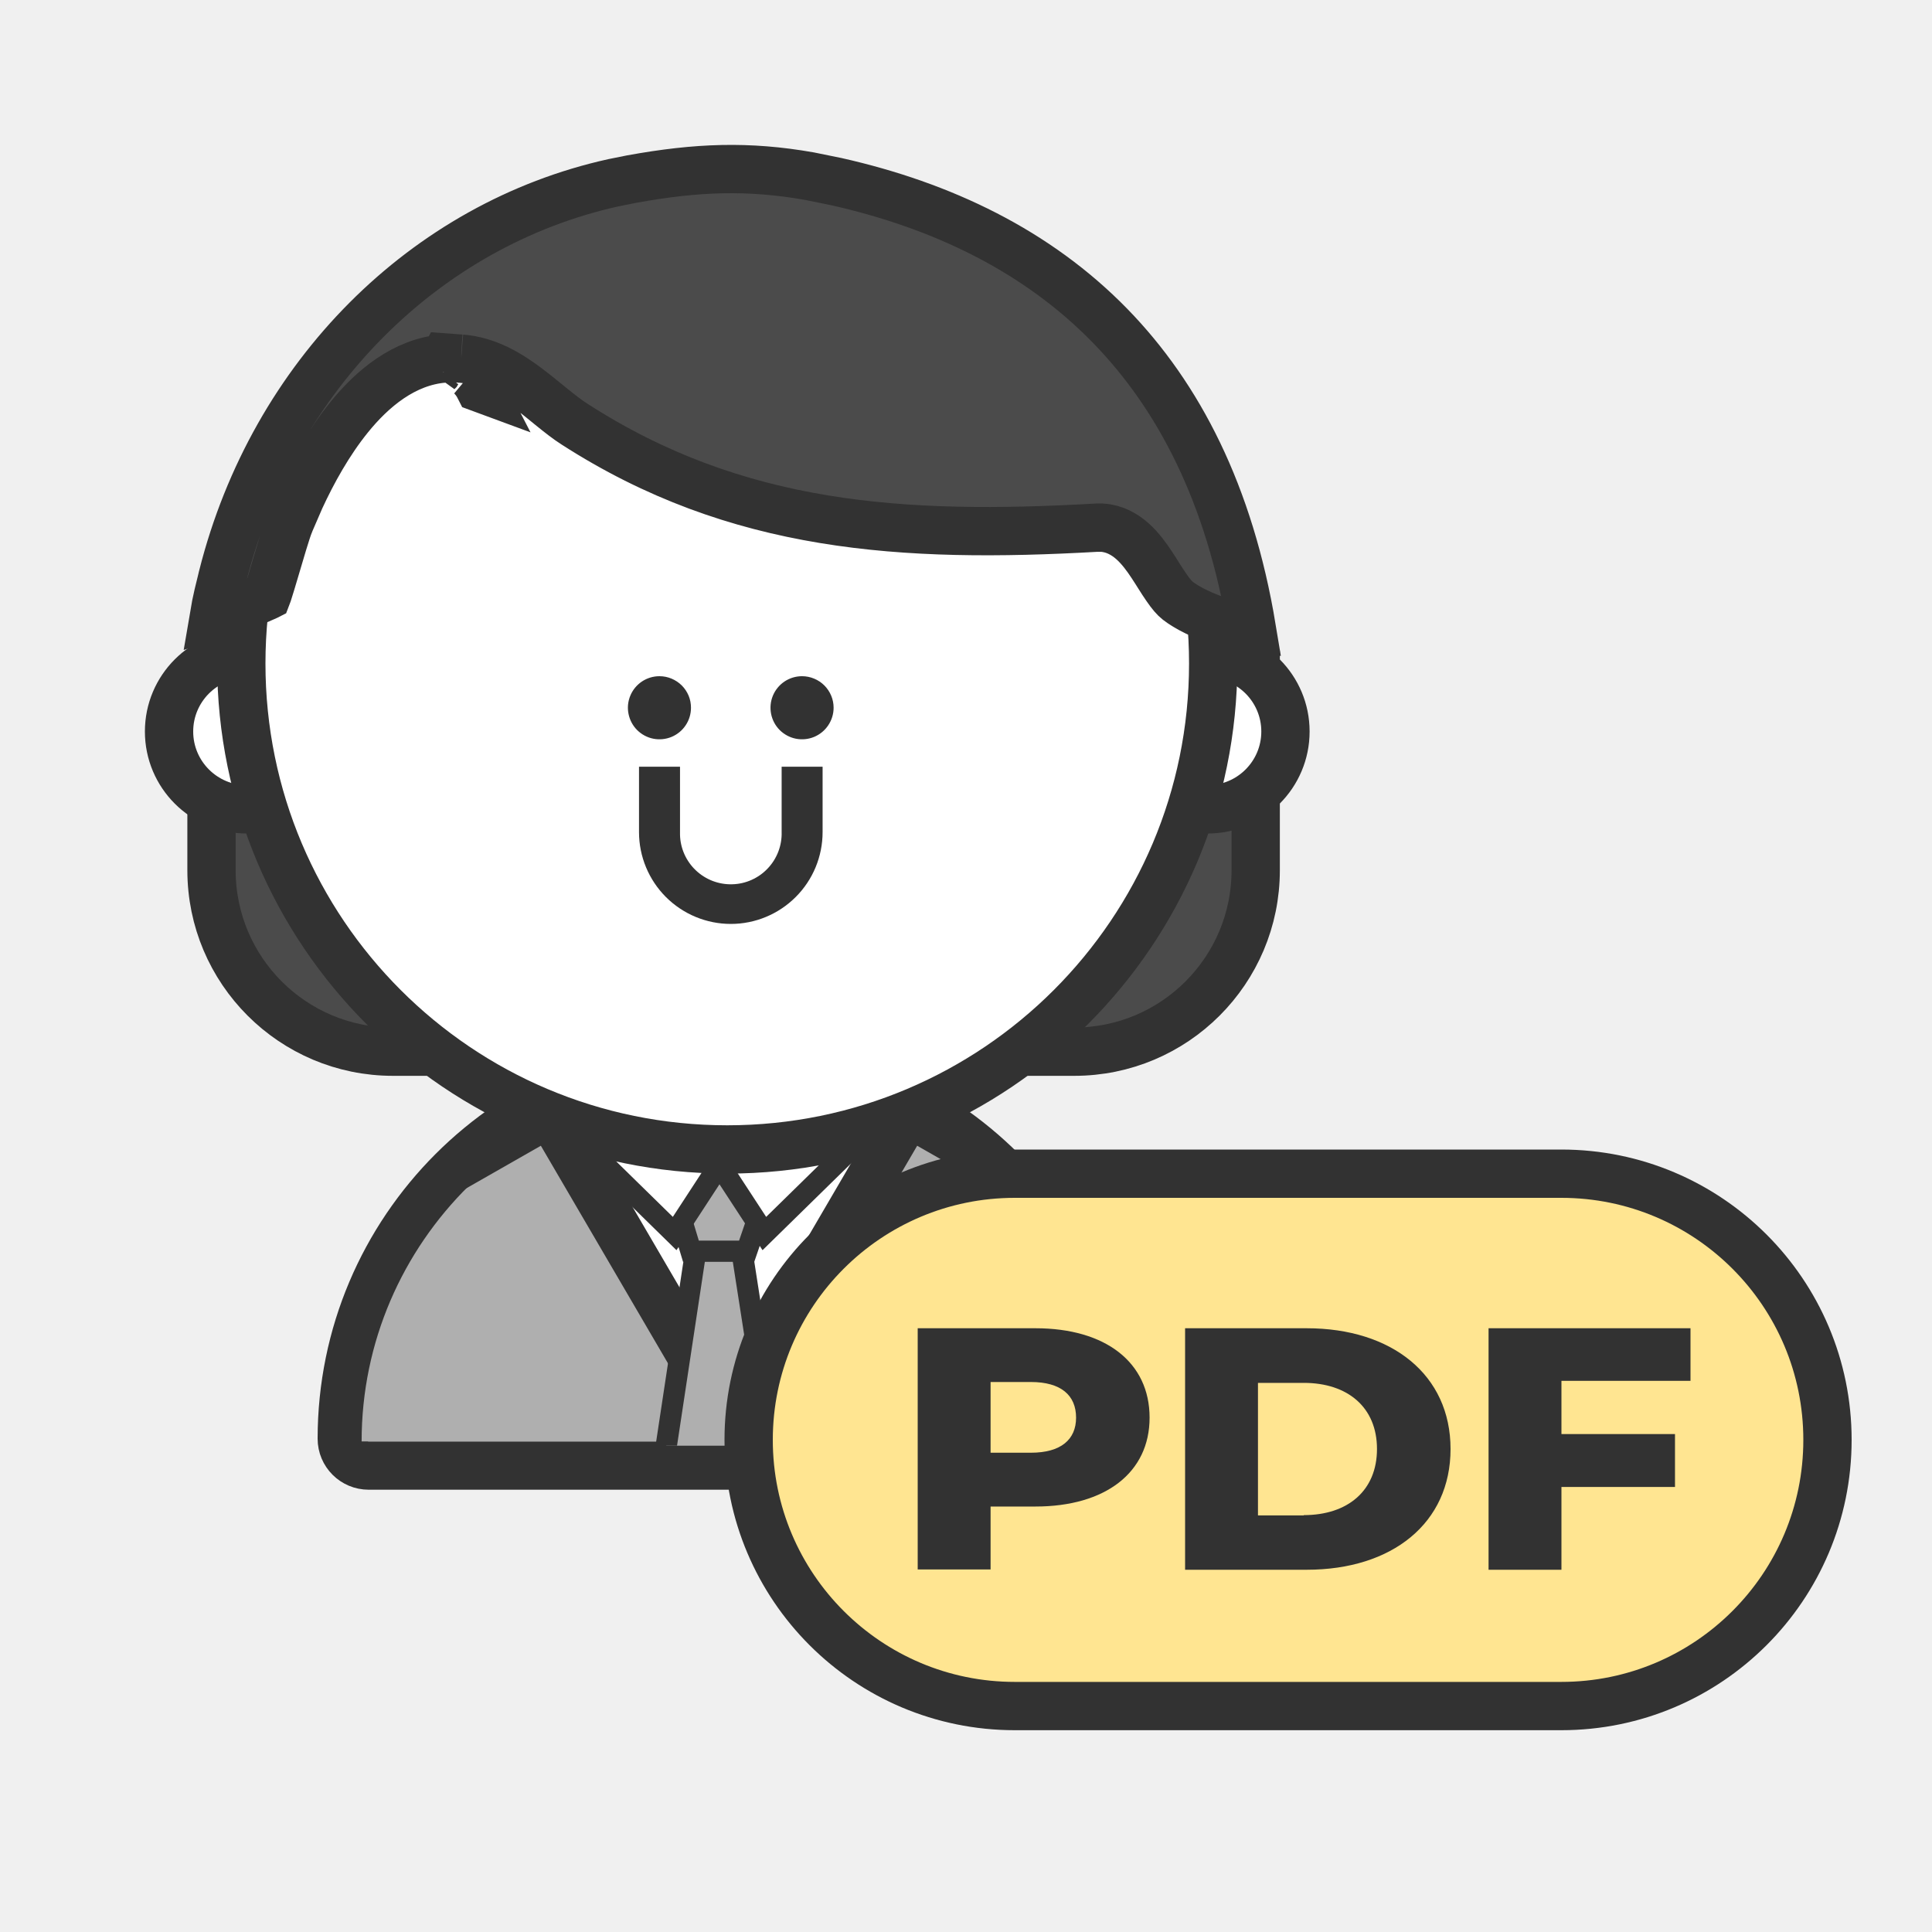
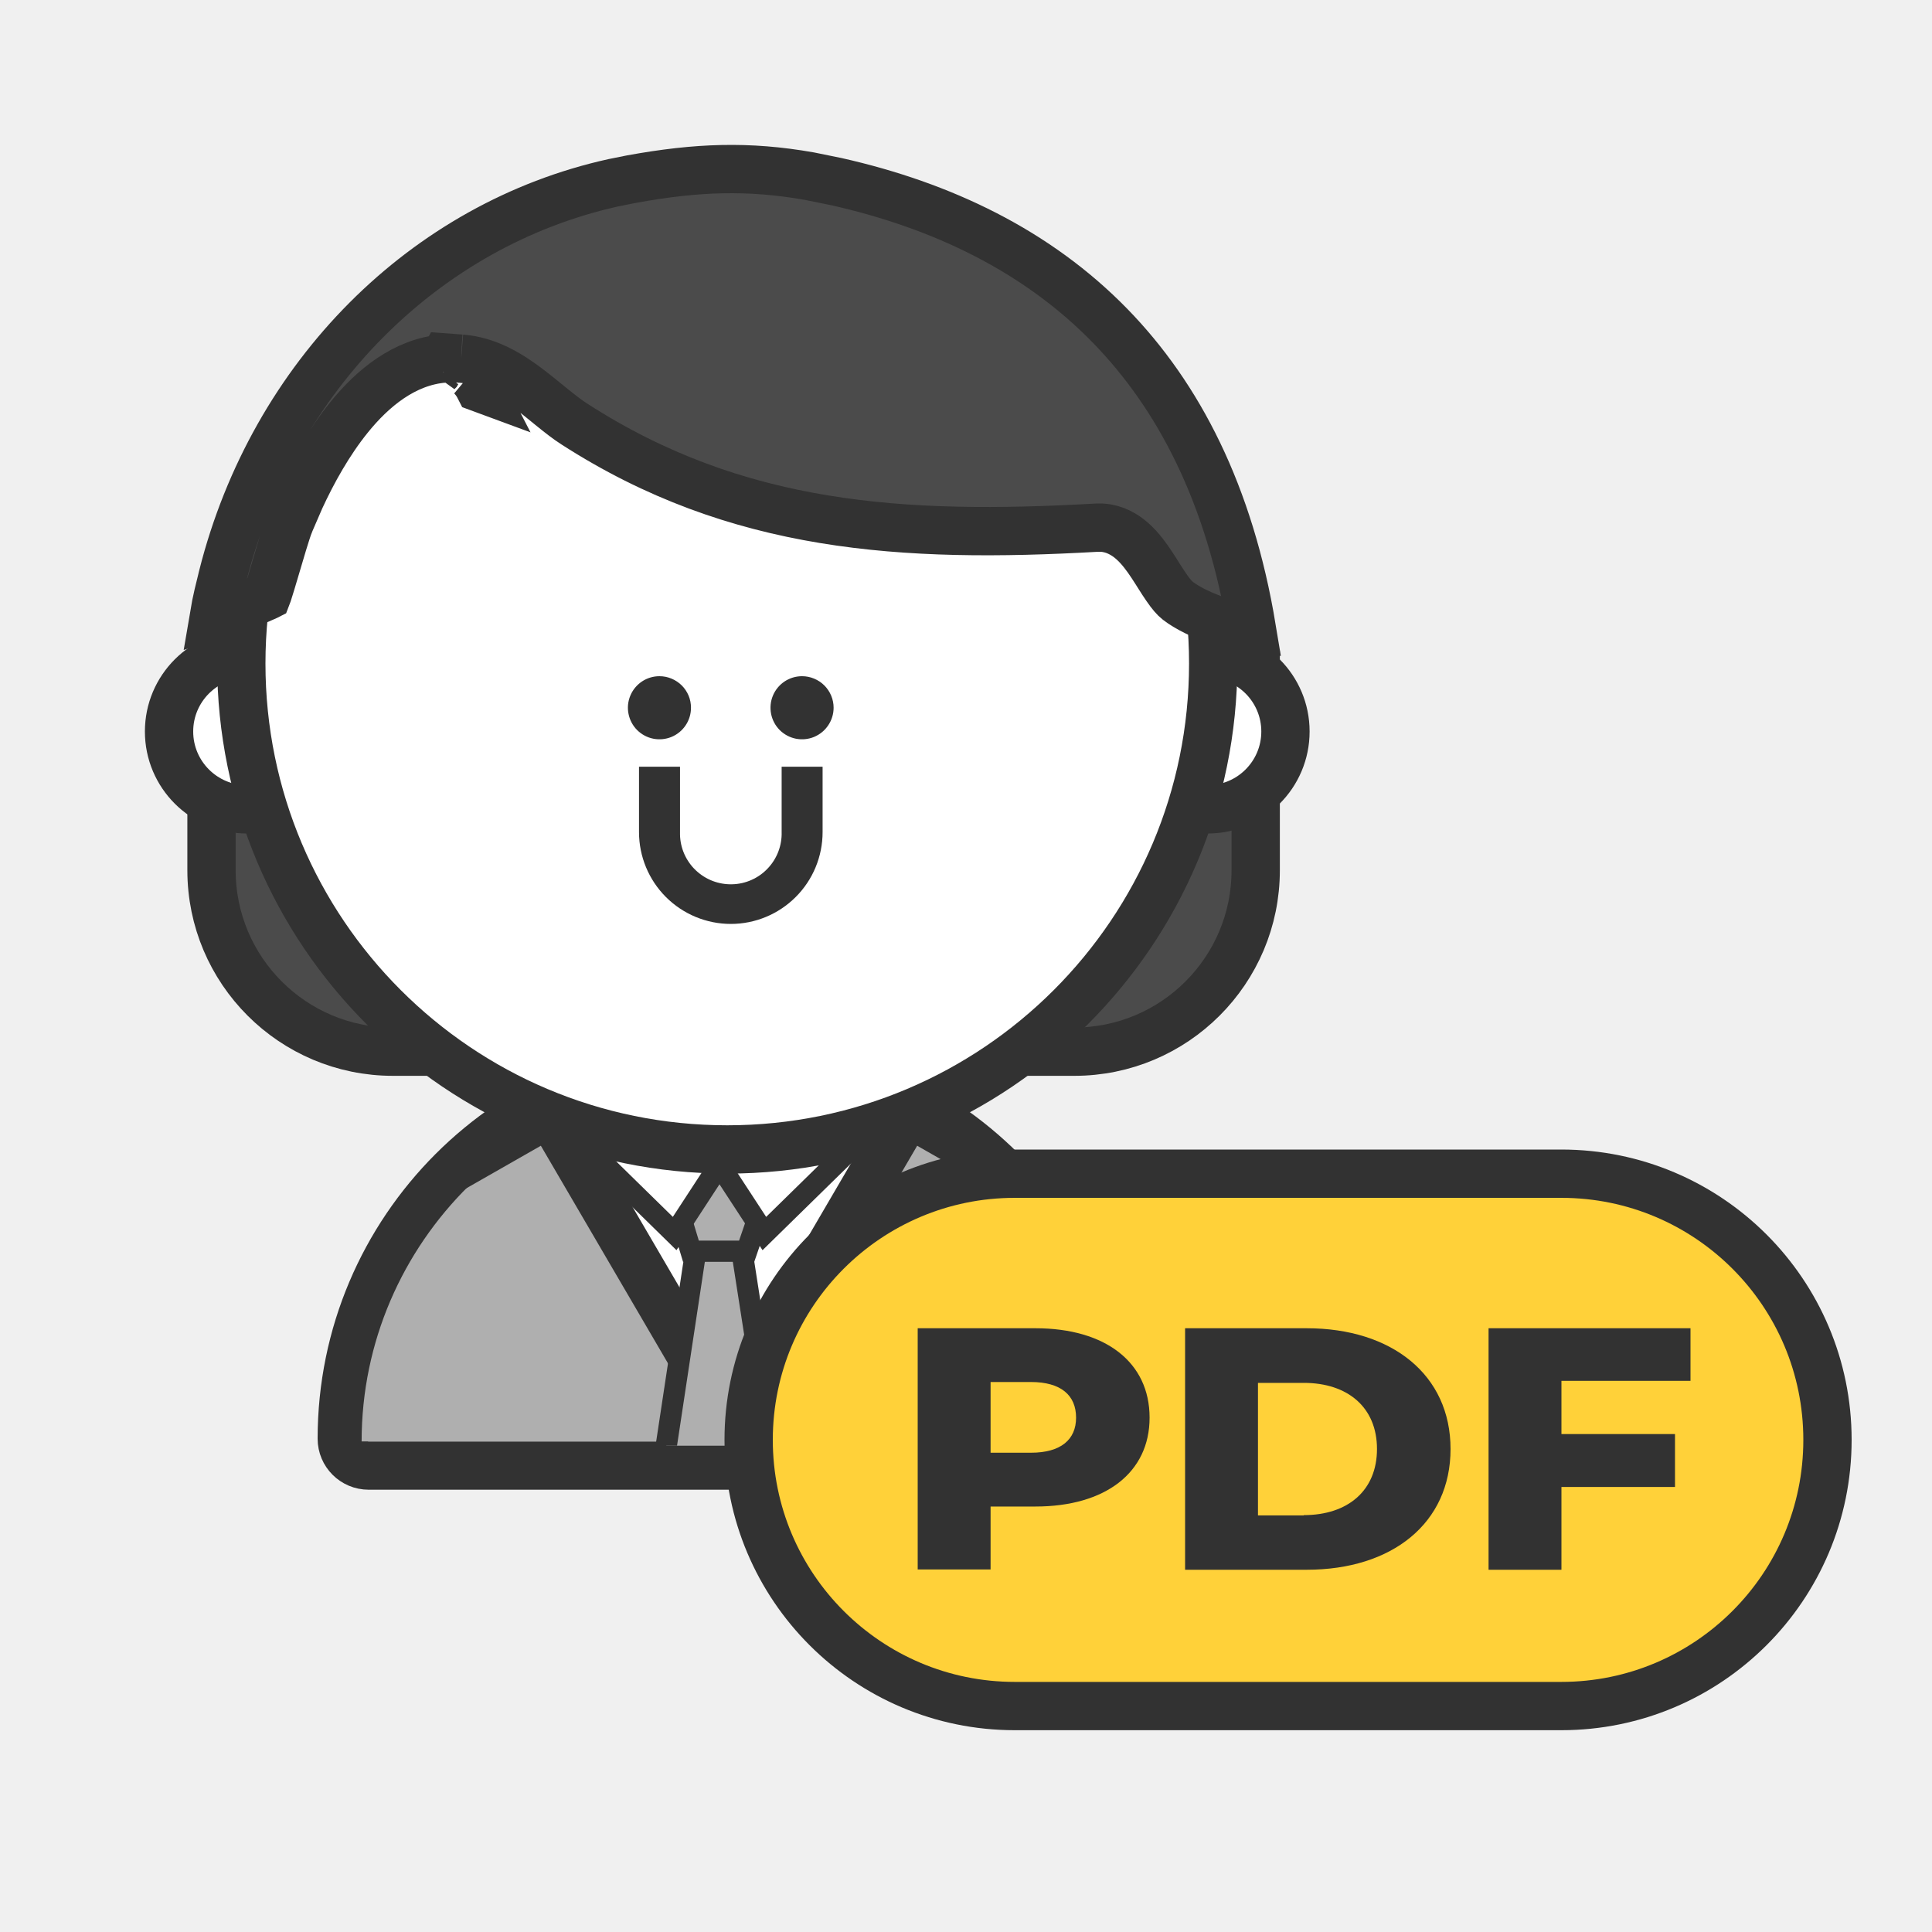
<svg xmlns="http://www.w3.org/2000/svg" width="40" height="40" viewBox="0 0 40 40" fill="none">
  <path d="M11.3 13.973V21.774H8.136C6.061 21.774 4.379 20.092 4.379 18.017V13.973H11.3Z" fill="#4B4B4B" stroke="#323232" />
  <path d="M19.077 13.973V21.774H22.241C24.316 21.774 25.998 20.092 25.998 18.017V13.973H19.077Z" fill="#4B4B4B" stroke="#323232" />
  <circle cx="5.112" cy="15.145" r="1.612" fill="white" stroke="#323232" />
  <circle cx="25.002" cy="15.145" r="1.612" fill="white" stroke="#323232" />
  <path d="M15.201 21.95C19.529 21.95 23.038 25.459 23.038 29.787C23.038 30.095 22.789 30.343 22.481 30.343H7.633C7.326 30.343 7.076 30.095 7.076 29.787C7.076 25.459 10.585 21.95 14.913 21.95H15.201Z" fill="white" stroke="#323232" />
  <mask id="mask0_3241_55521" style="mask-type:alpha" maskUnits="userSpaceOnUse" x="7" y="22" width="16" height="8">
    <path d="M7.487 29.843C7.487 25.712 10.876 22.362 15.056 22.362C19.236 22.362 22.625 25.712 22.625 29.843H7.487Z" fill="#FFF0BC" />
  </mask>
  <g mask="url(#mask0_3241_55521)">
    <path d="M28.66 28.664L23.275 37.882L13.422 32.26L18.807 23.042L28.66 28.664Z" fill="#AFAFAF" stroke="#323232" />
    <path d="M1.528 28.664L6.913 37.882L16.765 32.26L11.38 23.042L1.528 28.664Z" fill="#AFAFAF" stroke="#323232" />
  </g>
  <g clip-path="url(#clip0_3241_55521)">
    <path d="M16.303 31.953L15.29 25.454L14.472 25.454L13.489 31.953L14.896 33.849L16.303 31.953Z" fill="#AFAFAF" stroke="#323232" stroke-width="0.44" />
    <path d="M15.459 25.905L15.937 24.51L14.896 24.074L13.883 24.51L14.305 25.905H15.459Z" fill="#AFAFAF" stroke="#323232" stroke-width="0.44" />
    <path d="M14.896 24.117L16.991 22.89L17.992 23.416L15.825 25.539L14.896 24.117Z" fill="white" stroke="#323232" stroke-width="0.44" />
    <path d="M14.896 24.117L12.802 22.89L11.801 23.416L13.968 25.539L14.896 24.117Z" fill="white" stroke="#323232" stroke-width="0.44" />
  </g>
  <circle cx="15.057" cy="13.737" r="10.061" fill="white" stroke="#323232" />
  <path d="M9.059 7.698V7.697L9.062 7.691C9.061 7.694 9.059 7.697 9.059 7.698ZM9.059 7.698L9.056 7.703L9.055 7.704L9.057 7.7L9.059 7.698ZM13.078 3.708C14.427 3.463 15.492 3.424 16.758 3.647L17.314 3.76C19.506 4.253 21.471 5.193 22.986 6.748C24.403 8.203 25.456 10.227 25.917 13.007C25.717 12.984 25.508 12.939 25.302 12.876C24.905 12.754 24.57 12.582 24.382 12.435C24.32 12.387 24.244 12.301 24.148 12.16C24.039 12.003 23.973 11.886 23.847 11.695C23.742 11.536 23.608 11.348 23.441 11.201C23.289 11.067 23.081 10.942 22.819 10.925H22.703C18.695 11.152 15.252 10.943 11.896 8.782H11.896C11.747 8.687 11.597 8.569 11.431 8.435C11.271 8.305 11.089 8.154 10.907 8.018C10.548 7.749 10.096 7.468 9.55 7.426H9.551C9.549 7.426 9.547 7.425 9.545 7.425C9.543 7.425 9.542 7.425 9.54 7.425L9.208 7.401L9.196 7.423C8.369 7.488 7.706 8.047 7.226 8.642C6.806 9.161 6.468 9.775 6.217 10.319L5.994 10.834V10.835C5.926 11.004 5.798 11.447 5.693 11.801C5.638 11.989 5.585 12.164 5.543 12.294C5.538 12.309 5.532 12.324 5.527 12.337C5.521 12.34 5.514 12.344 5.507 12.348C5.421 12.387 5.312 12.434 5.197 12.479C4.957 12.576 4.738 12.652 4.669 12.669C4.608 12.684 4.524 12.708 4.431 12.737C4.454 12.6 4.483 12.458 4.516 12.316L4.612 11.922V11.921C5.663 7.774 8.804 4.646 12.699 3.784L13.078 3.708ZM9.744 7.78C9.821 7.838 9.891 7.918 9.948 8.029C9.94 8.026 9.931 8.023 9.922 8.02C9.887 7.951 9.83 7.86 9.744 7.78Z" fill="#4B4B4B" stroke="#323232" />
-   <path d="M21.011 24.3H32.325C35.369 24.3 37.836 26.767 37.836 29.811C37.836 32.854 35.369 35.322 32.325 35.322H21.011C17.967 35.322 15.5 32.854 15.5 29.811C15.5 26.767 17.967 24.3 21.011 24.3Z" fill="#FFE591" stroke="#323232" />
+   <path d="M21.011 24.3H32.325C35.369 24.3 37.836 26.767 37.836 29.811C37.836 32.854 35.369 35.322 32.325 35.322H21.011C17.967 35.322 15.5 32.854 15.5 29.811C15.5 26.767 17.967 24.3 21.011 24.3Z" fill="#FFD139" stroke="#323232" />
  <g clip-path="url(#clip1_3241_55521)">
    <path d="M23.801 29.351C23.801 30.488 22.887 31.191 21.437 31.191H20.509V32.494H19V27.5H21.437C22.893 27.5 23.801 28.208 23.801 29.351ZM22.279 29.351C22.279 28.887 21.965 28.613 21.344 28.613H20.509V30.077H21.344C21.965 30.077 22.279 29.804 22.279 29.351Z" fill="#323232" />
    <path d="M24.536 27.5H27.054C28.817 27.5 30.032 28.464 30.032 30C30.032 31.536 28.823 32.5 27.054 32.5H24.536V27.5ZM26.994 31.369C27.902 31.369 28.509 30.863 28.509 30C28.509 29.137 27.902 28.631 26.994 28.631H26.045V31.375H26.994V31.369Z" fill="#323232" />
    <path d="M32.328 28.589V29.691H34.679V30.786H32.328V32.5H30.819V27.5H35V28.589H32.328Z" fill="#323232" />
  </g>
  <path d="M17.259 14.653C17.259 14.782 17.22 14.909 17.148 15.016C17.077 15.123 16.975 15.207 16.855 15.257C16.736 15.306 16.605 15.319 16.478 15.294C16.351 15.269 16.235 15.206 16.143 15.115C16.052 15.024 15.99 14.907 15.965 14.781C15.94 14.654 15.952 14.523 16.002 14.403C16.051 14.284 16.135 14.182 16.242 14.11C16.35 14.038 16.476 14 16.605 14C16.691 14 16.776 14.017 16.855 14.05C16.935 14.083 17.007 14.131 17.067 14.191C17.128 14.252 17.176 14.324 17.209 14.403C17.242 14.482 17.259 14.567 17.259 14.653Z" fill="#323232" />
  <path d="M14.306 14.653C14.306 14.782 14.268 14.909 14.196 15.016C14.125 15.123 14.023 15.207 13.903 15.257C13.784 15.306 13.652 15.319 13.526 15.294C13.399 15.269 13.283 15.206 13.191 15.115C13.1 15.024 13.038 14.907 13.013 14.781C12.987 14.654 13 14.523 13.05 14.403C13.099 14.284 13.183 14.182 13.29 14.11C13.398 14.038 13.524 14 13.653 14C13.739 14 13.824 14.017 13.903 14.05C13.982 14.083 14.054 14.131 14.115 14.191C14.176 14.252 14.224 14.324 14.257 14.403C14.29 14.482 14.306 14.567 14.306 14.653Z" fill="#323232" />
  <path d="M16.183 15.874V17.228C16.187 17.366 16.163 17.504 16.114 17.633C16.064 17.762 15.99 17.88 15.895 17.98C15.8 18.081 15.686 18.161 15.559 18.218C15.433 18.274 15.297 18.305 15.159 18.308C15.021 18.312 14.883 18.288 14.754 18.239C14.625 18.189 14.507 18.115 14.407 18.02C14.306 17.925 14.226 17.811 14.169 17.684C14.113 17.558 14.082 17.422 14.079 17.284V15.874H13.23V17.228C13.23 17.732 13.431 18.216 13.787 18.572C14.143 18.928 14.627 19.129 15.131 19.129C15.635 19.129 16.118 18.928 16.474 18.572C16.831 18.216 17.031 17.732 17.031 17.228V15.874H16.183Z" fill="#323232" />
  <defs>
    <clipPath id="clip0_3241_55521">
      <rect width="7.041" height="7.041" fill="white" transform="translate(11.3604 22.8904)" />
    </clipPath>
    <clipPath id="clip1_3241_55521">
      <rect width="16" height="5" fill="white" transform="translate(19 27.5)" />
    </clipPath>
  </defs>
</svg>
